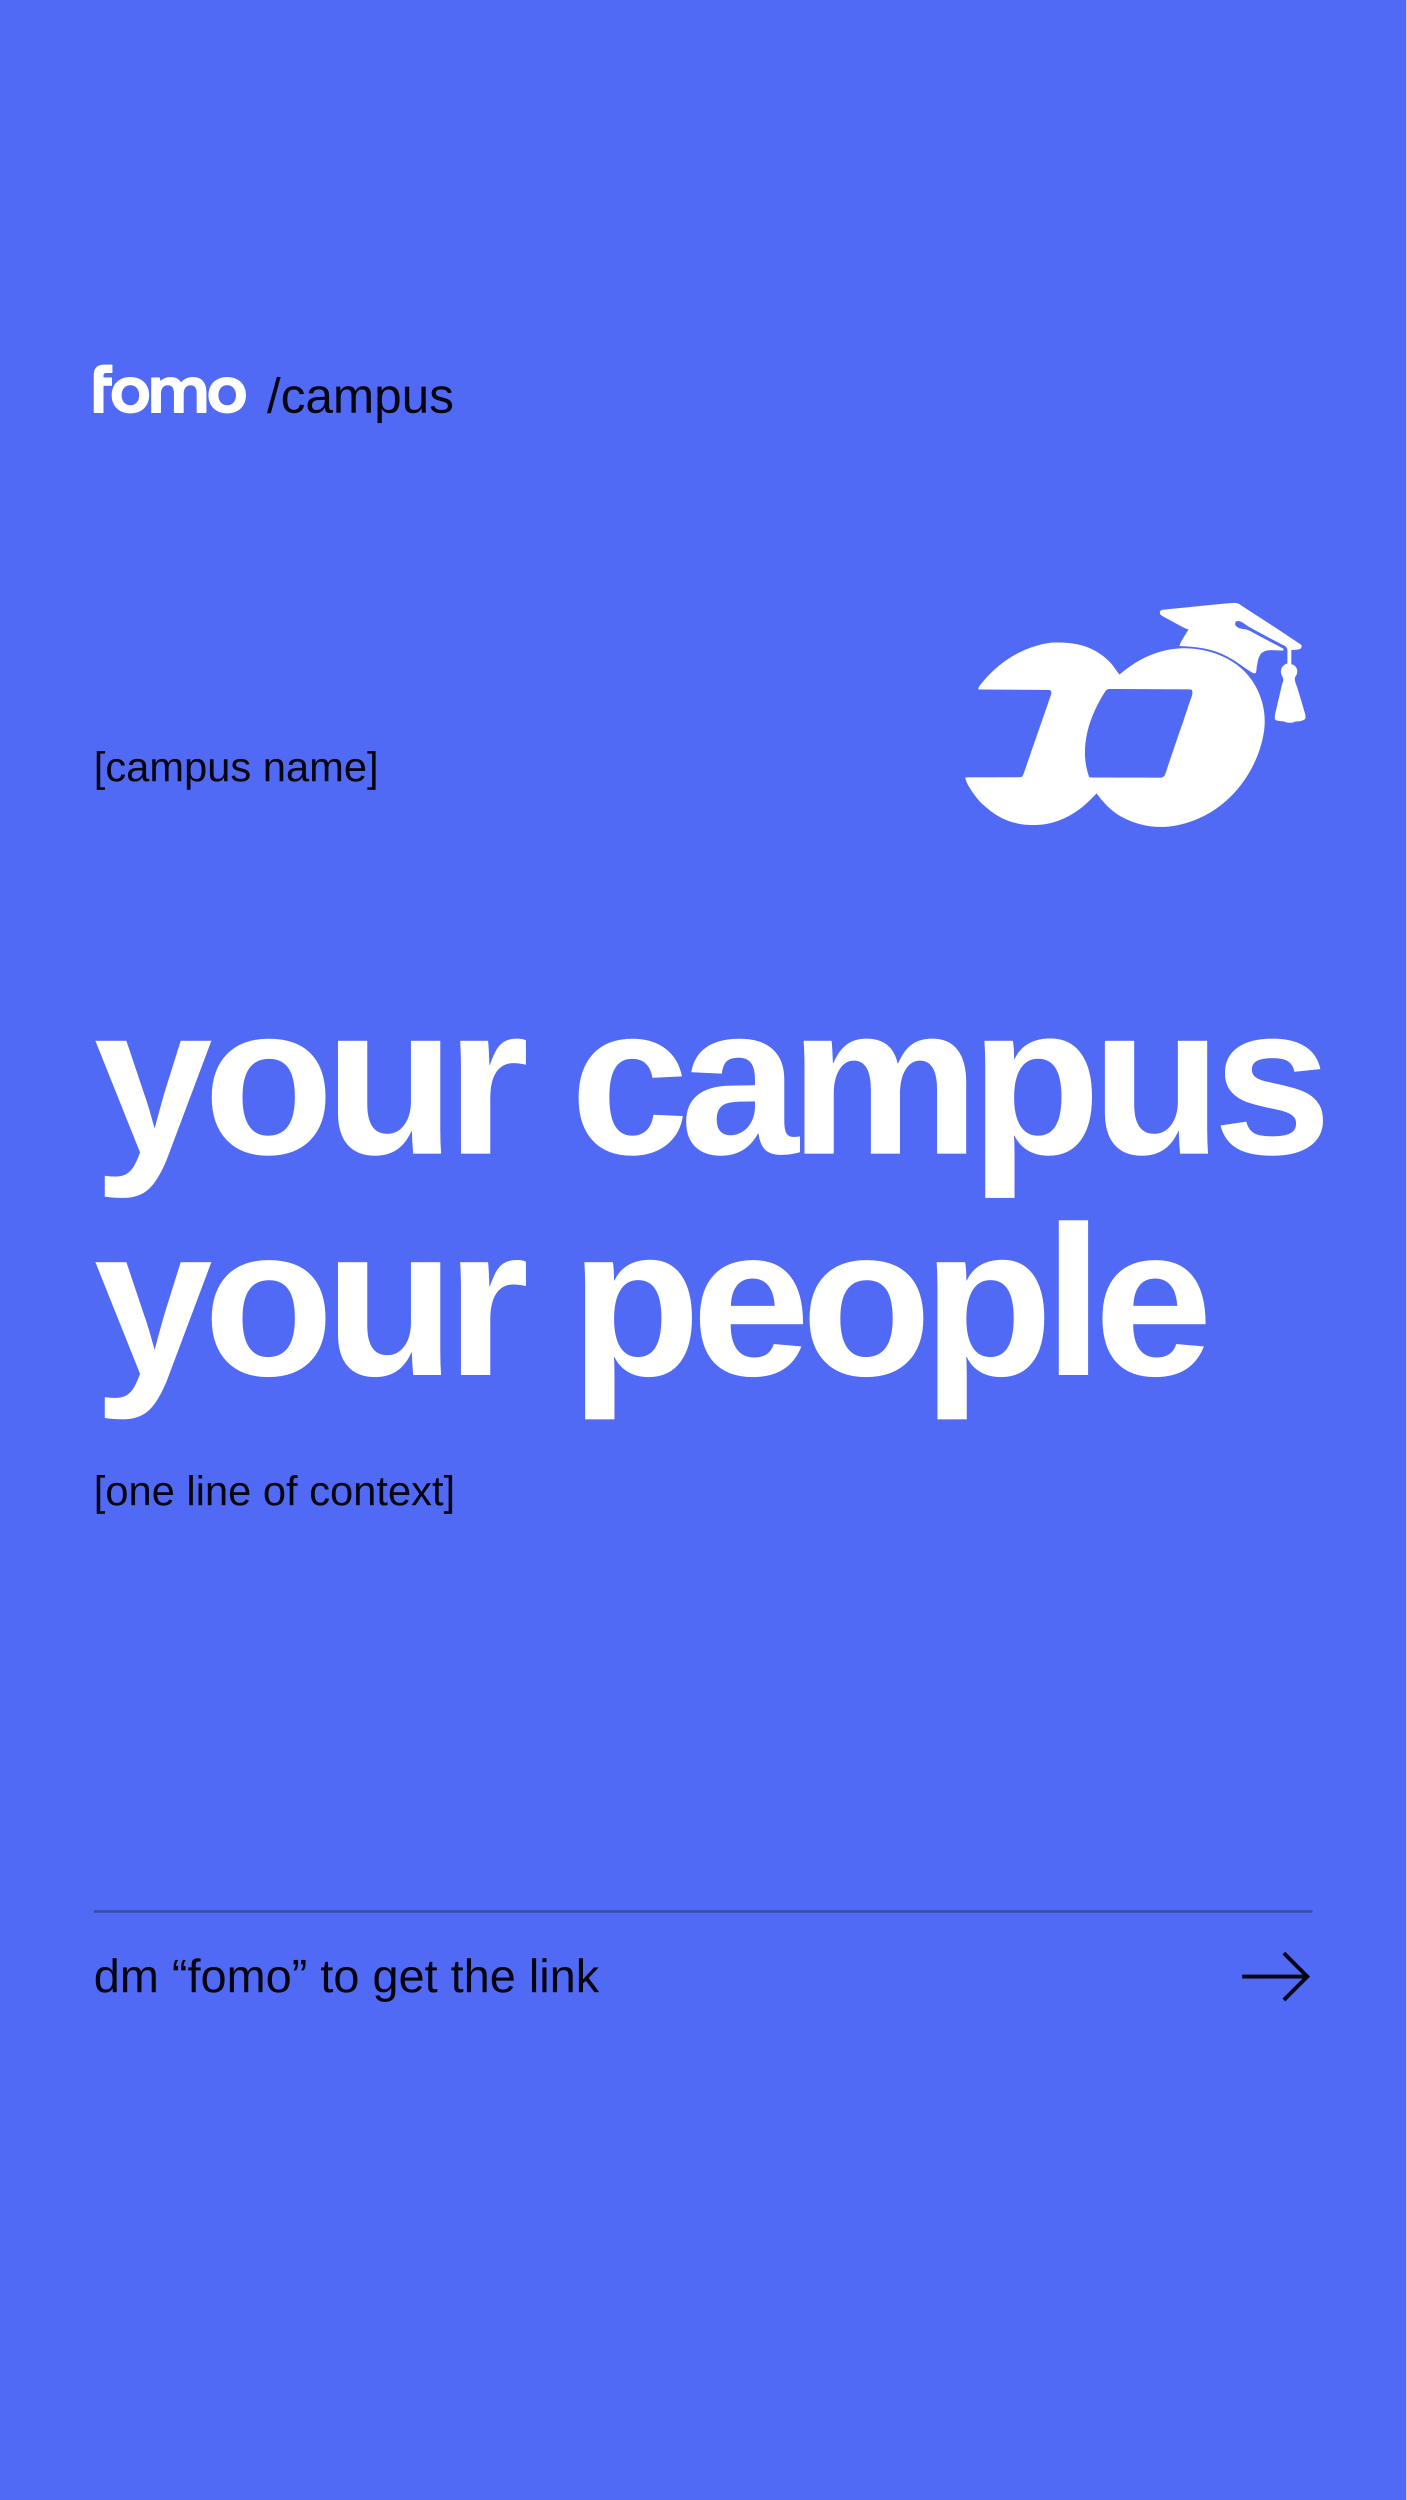
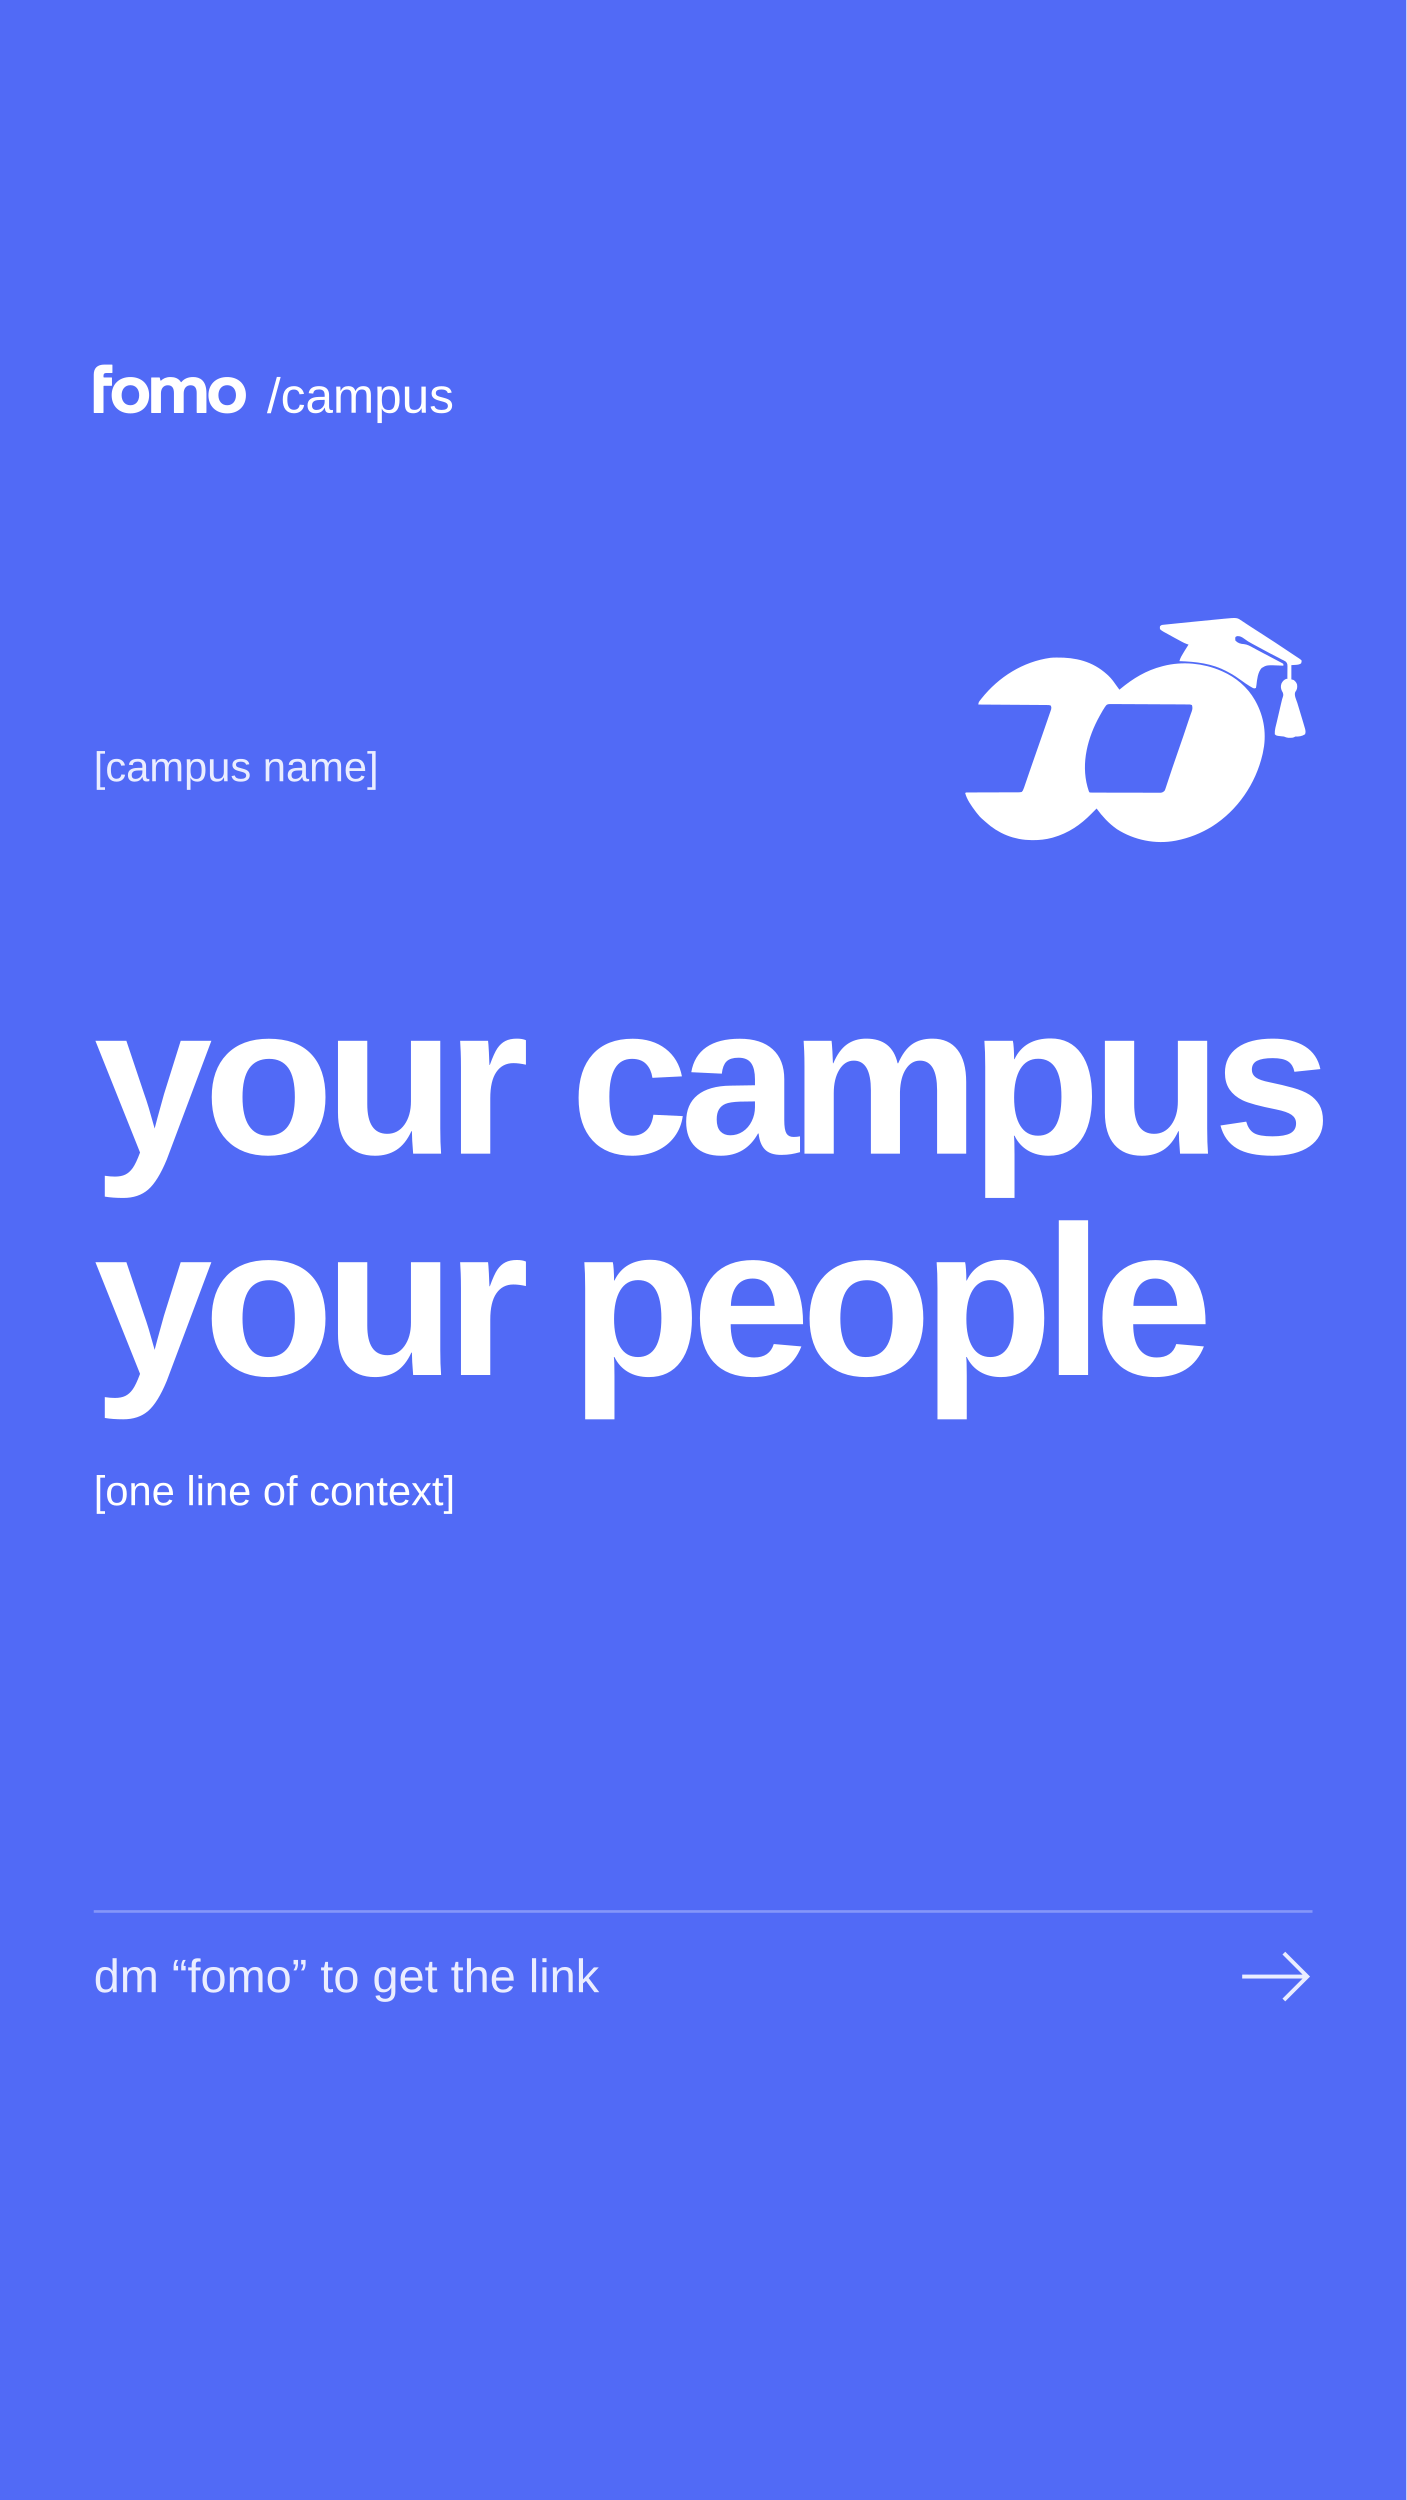
<svg xmlns="http://www.w3.org/2000/svg" xmlns:xlink="http://www.w3.org/1999/xlink" width="1080" height="1920" viewBox="0 0 1080 1920" role="img" aria-labelledby="title description">
  <defs>
    <style>text{font-family:Aeonik,Arial,sans-serif} .headline{font-size:164px;font-weight:700;letter-spacing:-7px} .label{font-size:32px;font-weight:500} .context{font-size:32px;font-weight:400}</style>
    <symbol id="fomo-campus-mark" viewBox="0 0 620 415">
      <g fill="currentColor" fill-rule="evenodd">
        <path d="M0 0 C0.381 0.25 0.381 0.25 2.306 1.515 C3.878 2.55 5.442 3.598 6.998 4.657 C9.732 6.515 12.509 8.298 15.292 10.079 C17.399 11.43 19.495 12.796 21.59 14.164 C24.88 16.307 28.187 18.422 31.504 20.523 C49.106 31.686 66.441 43.242 83.757 54.843 C87.17 57.13 90.585 59.413 94.013 61.676 C94.574 62.047 95.136 62.418 95.714 62.8 C97.17 63.763 98.628 64.722 100.087 65.682 C102.25 67.187 102.25 67.187 104.25 69.188 C104.125 71.688 104.125 71.688 103.25 74.188 C99.92 76.466 96.412 76.605 92.5 76.812 C91.469 76.874 91.469 76.874 86.25 77.188 C86.25 85.438 86.25 93.688 86.25 102.188 C87.57 102.517 88.89 102.847 90.25 103.188 C93.186 105.388 95.078 107.671 96.25 111.188 C96.961 116.546 96.293 120.019 93.027 124.352 C90.708 129.829 95.015 138.1 96.688 143.375 C99.934 153.769 103.084 164.192 106.126 174.648 C106.582 176.211 107.043 177.773 107.508 179.334 C108.163 181.539 108.804 183.747 109.441 185.957 C109.64 186.614 109.838 187.272 110.043 187.949 C111.102 191.689 111.539 194.473 110.25 198.188 C104.979 201.712 99.412 202.434 93.25 202.188 C92.944 202.349 92.944 202.349 91.395 203.164 C88.732 204.435 86.752 204.454 83.812 204.438 C82.886 204.443 81.959 204.448 81.004 204.453 C78.072 204.17 75.954 203.315 73.25 202.188 C71.039 201.879 71.039 201.879 68.875 201.75 C59.926 200.789 59.926 200.789 57.25 198.188 C56.676 190.935 59.254 183.051 60.902 176.047 C61.166 174.91 61.428 173.773 61.691 172.635 C62.238 170.271 62.788 167.908 63.343 165.546 C64.049 162.533 64.748 159.518 65.444 156.502 C66.114 153.6 66.79 150.698 67.465 147.797 C67.589 147.259 67.589 147.259 68.219 144.539 C70.17 136.237 70.17 136.237 71.436 132.618 C72.439 129.624 72.221 128.175 71.25 125.188 C70.734 124.259 70.219 123.331 69.688 122.375 C67.648 117.853 67.231 113.939 68.977 109.227 C71.014 105.3 73.119 103.036 77.25 101.188 C77.91 101.188 78.57 101.188 79.25 101.188 C79.33 97.308 79.35 93.434 79.317 89.554 C79.314 88.237 79.327 86.92 79.356 85.603 C79.581 74.805 79.581 74.805 76.586 71.166 C74.22 69.539 71.868 68.365 69.25 67.188 C67.39 66.189 65.532 65.186 63.676 64.18 C62.166 63.406 60.657 62.632 59.143 61.865 C56.393 60.469 53.652 59.054 50.91 57.641 C50.353 57.354 49.796 57.067 49.223 56.772 C41.778 52.927 34.443 48.882 27.102 44.844 C24.172 43.233 21.236 41.643 18.273 40.094 C12.833 37.246 7.855 34.277 3.02 30.48 C-0.601 27.835 -4.037 26.039 -8.625 26.438 C-10.75 27.188 -10.75 27.188 -11.75 28.188 C-12.125 31 -12.125 31 -11.75 34.188 C-7.513 38.673 -2.735 40.104 3.273 40.398 C9.259 41.042 13.924 43.743 19.125 46.625 C20.657 47.45 22.189 48.275 23.722 49.099 C25.262 49.929 26.798 50.767 28.334 51.605 C31.714 53.44 35.119 55.223 38.531 56.998 C41.6 58.598 44.657 60.22 47.714 61.844 C50.058 63.086 52.407 64.318 54.756 65.549 C57.322 66.898 59.879 68.263 62.438 69.625 C62.925 69.879 62.925 69.879 65.395 71.166 C66.289 71.646 67.184 72.126 68.105 72.621 C68.906 73.044 69.707 73.468 70.532 73.904 C71.099 74.328 71.666 74.751 72.25 75.188 C72.25 76.177 72.25 77.168 72.25 78.188 C71.151 78.125 70.052 78.063 68.92 77.999 C43.085 76.883 43.085 76.883 34.25 82.188 C27.439 89.664 26.212 102.172 25.144 111.841 C24.906 113.925 24.906 113.925 24.25 117.188 C21.25 118.188 21.25 118.188 18.527 116.992 C17.406 116.363 16.294 115.718 15.188 115.062 C14.58 114.71 13.972 114.357 13.346 113.994 C8.089 110.861 3.173 107.315 -1.75 103.688 C-9.148 98.237 -16.625 93.466 -24.75 89.188 C-25.316 88.881 -25.883 88.575 -26.466 88.259 C-52.526 74.198 -80.598 71.188 -109.75 70.188 C-108.162 64.183 -104.98 59.26 -101.75 54 C-101.203 53.098 -100.657 52.197 -100.094 51.268 C-95.861 44.3 -95.861 44.3 -93.75 41.188 C-94.612 40.923 -95.473 40.659 -96.361 40.387 C-99.744 39.256 -102.842 37.695 -105.969 35.992 C-106.545 35.683 -107.121 35.375 -107.714 35.056 C-109.562 34.063 -111.406 33.063 -113.25 32.062 C-114.516 31.379 -115.782 30.696 -117.048 30.013 C-123.518 26.517 -129.979 23.004 -136.375 19.375 C-136.646 19.222 -136.646 19.222 -138.018 18.447 C-140.228 17.172 -141.932 16.005 -143.75 14.188 C-144 11.688 -144 11.688 -143.75 9.188 C-141.368 6.806 -140.56 6.841 -137.29 6.505 C-136.35 6.404 -135.41 6.303 -134.442 6.199 C-133.924 6.148 -133.924 6.148 -131.301 5.891 C-130.209 5.776 -129.117 5.662 -127.991 5.545 C-124.98 5.23 -121.968 4.927 -118.955 4.627 C-116.426 4.374 -113.899 4.115 -111.371 3.855 C-103.213 3.02 -95.052 2.208 -86.891 1.4 C-84.737 1.186 -82.584 0.972 -80.43 0.757 C-71.143 -0.17 -61.855 -1.084 -52.566 -1.986 C-50.513 -2.186 -48.46 -2.388 -46.408 -2.591 C-43.148 -2.912 -39.887 -3.226 -36.627 -3.536 C-34.875 -3.703 -33.123 -3.877 -31.372 -4.051 C-8.751 -6.169 -8.751 -6.169 0 0 Z " fill="currentColor" transform="translate(496.75,16.8125)" id="graduation-cap" />
        <path d="M0 0 C0.334 -0.005 0.334 -0.005 2.026 -0.03 C35.306 -0.419 64.488 6.477 89.801 29.238 C90.184 29.581 90.184 29.581 92.125 31.312 C98.284 37.128 102.994 43.789 107.761 50.741 C109.059 52.61 110.417 54.431 111.801 56.238 C112.456 55.693 113.11 55.148 113.785 54.586 C135.692 36.436 158.906 22.309 186.801 15.238 C187.536 15.044 188.272 14.849 189.029 14.648 C222.008 6.26 258.766 9.745 289.801 23.238 C290.489 23.536 291.178 23.833 291.887 24.14 C315.49 34.578 335.991 51.705 348.801 74.238 C349.161 74.872 349.521 75.506 349.893 76.159 C365.526 104.281 369.958 135.83 362.801 167.238 C362.629 167.999 362.458 168.76 362.281 169.544 C350.348 221.049 318.521 267.61 273.594 295.941 C254.204 307.791 234.057 315.773 211.801 320.238 C211.502 320.298 211.502 320.298 209.992 320.602 C174.894 327.278 137.487 319.563 107.488 300.426 C93.103 290.303 82.155 278.326 71.801 264.238 C68.857 267.165 65.943 270.117 63.051 273.094 C43.793 292.806 22.475 307.371 -4.262 314.988 C-4.609 315.088 -4.609 315.088 -6.369 315.591 C-17.371 318.551 -28.393 319.631 -39.762 319.613 C-40.365 319.613 -40.969 319.612 -41.591 319.612 C-72.15 319.486 -100.351 308.257 -122.715 287.512 C-124.06 286.281 -125.416 285.061 -126.829 283.909 C-131.425 280.147 -135.019 276.047 -138.574 271.301 C-138.854 270.931 -138.854 270.931 -140.267 269.058 C-147.312 259.582 -155.16 248.829 -158.199 237.238 C-157.199 236.238 -157.199 236.238 -155.554 236.114 C-155.195 236.114 -155.195 236.114 -153.379 236.114 C-152.557 236.111 -151.735 236.109 -150.889 236.106 C-149.981 236.108 -149.073 236.11 -148.137 236.112 C-147.662 236.111 -147.662 236.111 -145.255 236.107 C-143.182 236.103 -141.109 236.101 -139.036 236.1 C-134.637 236.097 -130.239 236.075 -125.84 236.055 C-117.64 236.017 -109.441 235.985 -101.241 235.988 C-95.547 235.99 -89.853 235.965 -84.159 235.926 C-81.984 235.915 -79.81 235.914 -77.635 235.922 C-74.596 235.931 -71.559 235.91 -68.52 235.882 C-67.616 235.892 -66.712 235.902 -65.781 235.913 C-63.48 235.874 -61.431 235.795 -59.199 235.238 C-57.222 232.975 -57.222 232.975 -56.199 230.238 C-56.049 229.877 -56.049 229.877 -55.287 228.046 C-55.034 227.307 -54.781 226.568 -54.52 225.807 C-54.225 224.954 -53.929 224.101 -53.625 223.222 C-53.313 222.303 -53.001 221.384 -52.68 220.438 C-52.345 219.467 -52.01 218.496 -51.665 217.495 C-50.567 214.307 -49.477 211.116 -48.387 207.926 C-47.618 205.689 -46.848 203.452 -46.078 201.216 C-45.688 200.085 -45.299 198.955 -44.91 197.824 C-44.717 197.263 -44.523 196.703 -44.324 196.125 C-43.737 194.417 -43.149 192.708 -42.562 191 C-39.445 181.928 -36.273 172.877 -33.085 163.829 C-30.438 156.305 -27.818 148.772 -25.199 141.238 C-25.01 140.693 -25.01 140.693 -24.05 137.935 C-21.733 131.275 -19.426 124.611 -17.137 117.941 C-16.101 114.925 -15.062 111.911 -14.015 108.9 C-12.847 105.543 -11.696 102.18 -10.547 98.816 C-10.192 97.805 -9.838 96.793 -9.473 95.751 C-9.315 95.284 -9.315 95.284 -8.516 92.923 C-8.236 92.111 -7.956 91.299 -7.668 90.462 C-7.144 87.979 -7.261 86.586 -8.199 84.238 C-10.694 82.991 -12.393 83.1 -15.185 83.08 C-16.24 83.07 -17.294 83.06 -18.381 83.05 C-19.554 83.044 -20.727 83.039 -21.901 83.033 C-23.133 83.023 -24.364 83.013 -25.596 83.003 C-28.945 82.976 -32.294 82.955 -35.643 82.935 C-39.141 82.913 -42.639 82.886 -46.137 82.859 C-52.764 82.809 -59.39 82.764 -66.016 82.721 C-73.559 82.672 -81.102 82.617 -88.645 82.561 C-104.163 82.447 -119.681 82.341 -135.199 82.238 C-135.199 78.256 -133.316 76.355 -130.949 73.363 C-130.725 73.077 -130.725 73.077 -129.591 71.629 C-99.67 33.987 -57.047 7.132 -9.063 0.45 C-6.043 0.107 -3.037 0.037 0 0 Z M85.796 87.473 C85.467 88.055 85.139 88.638 84.801 89.238 C84.204 90.127 83.608 91.016 82.993 91.931 C81.328 94.816 79.668 97.702 78.051 100.613 C77.748 101.154 77.446 101.696 77.135 102.253 C56.446 139.508 44.401 184.136 55.855 226.273 C58.318 234.756 58.318 234.756 59.801 236.238 C61.436 236.341 63.077 236.373 64.716 236.379 C65.248 236.382 65.248 236.382 67.94 236.396 C69.13 236.397 70.319 236.398 71.509 236.399 C72.754 236.404 73.999 236.409 75.244 236.414 C78.634 236.428 82.025 236.434 85.415 236.438 C87.533 236.441 89.65 236.446 91.767 236.45 C98.388 236.464 105.009 236.473 111.629 236.477 C119.278 236.482 126.927 236.499 134.576 236.528 C140.483 236.55 146.39 236.56 152.298 236.561 C155.828 236.562 159.358 236.568 162.889 236.586 C166.21 236.602 169.532 236.605 172.854 236.596 C174.073 236.595 175.292 236.599 176.511 236.609 C178.175 236.622 179.84 236.614 181.505 236.606 C181.971 236.607 181.971 236.607 184.328 236.61 C187.274 236.167 188.63 235.243 190.801 233.238 C191.826 231.269 191.826 231.269 192.577 228.99 C192.87 228.127 193.162 227.263 193.463 226.373 C193.766 225.431 194.07 224.49 194.383 223.52 C194.714 222.531 195.045 221.542 195.385 220.524 C196.286 217.828 197.174 215.128 198.058 212.427 C198.991 209.588 199.939 206.754 200.887 203.919 C201.273 202.767 201.658 201.614 202.044 200.462 C202.235 199.888 202.427 199.315 202.624 198.725 C203.21 196.972 203.793 195.219 204.377 193.465 C207.713 183.444 211.177 173.469 214.683 163.506 C220.927 145.762 227.018 127.969 232.861 110.088 C233.957 106.744 235.087 103.418 236.28 100.107 C236.399 99.771 236.399 99.771 237.001 98.067 C237.451 96.798 237.911 95.532 238.385 94.271 C239.795 90.248 239.98 87.345 238.801 83.238 C236.124 81.9 234.056 82.094 231.058 82.071 C230.464 82.065 229.871 82.059 229.259 82.053 C227.261 82.035 225.264 82.024 223.267 82.014 C221.838 82.002 220.409 81.991 218.98 81.979 C214.279 81.943 209.579 81.917 204.879 81.895 C204.079 81.891 203.28 81.887 202.456 81.883 C194.917 81.846 187.378 81.815 179.839 81.793 C170.194 81.766 160.549 81.715 150.904 81.633 C144.124 81.577 137.344 81.548 130.563 81.539 C126.512 81.533 122.463 81.515 118.413 81.468 C114.601 81.424 110.79 81.413 106.977 81.428 C105.58 81.428 104.183 81.416 102.786 81.39 C90.014 81.172 90.014 81.172 85.796 87.473 Z " fill="currentColor" transform="translate(170.1992,80.76172)" id="fomo-eyes" />
      </g>
    </symbol>
    <symbol id="fomo-wordmark" viewBox="0 0 352 113" fill="none">
      <path d="M0.003 23.325C0.003 8.468 7.991 0 24.923 0H42.105C42.675 0 43.134 0.46 43.134 1.029V18.462C43.134 19.031 42.675 19.49 42.105 19.49H28.757C24.443 19.49 22.526 21.408 22.526 25.561V28.685C22.526 29.255 22.985 29.714 23.555 29.714H41.076C41.646 29.714 42.105 30.174 42.105 30.743V48.014C42.105 48.584 41.646 49.043 41.076 49.043H23.555C22.985 49.043 22.526 49.503 22.526 50.072V110.797C22.526 111.366 22.066 111.826 21.497 111.826H1.029C0.46 111.826 0 111.366 0 110.797V23.325H0.003Z" fill="currentColor" />
      <path d="M41.381 70.769C41.381 45.528 58.636 28.757 84.673 28.757C110.711 28.757 127.965 45.531 127.965 70.769C127.965 96.008 110.711 112.782 84.673 112.782C58.636 112.782 41.381 96.008 41.381 70.769ZM104.959 70.769C104.959 57.192 97.291 47.606 84.67 47.606C72.049 47.606 64.384 57.192 64.384 70.769C64.384 84.347 72.052 93.933 84.67 93.933C97.287 93.933 104.959 84.347 104.959 70.769Z" fill="currentColor" />
      <path d="M260.369 65.978V110.796C260.369 111.366 259.909 111.825 259.34 111.825H238.872C238.302 111.825 237.843 111.366 237.843 110.796V65.817C237.843 53.995 233.371 47.767 223.785 47.767C214.199 47.767 207.491 54.794 207.81 67.415V110.796C207.81 111.366 207.35 111.825 206.781 111.825H186.313C185.744 111.825 185.284 111.366 185.284 110.796V65.817C185.284 53.995 180.812 47.767 171.065 47.767C161.318 47.767 155.251 55.117 155.251 66.616V110.796C155.251 111.366 154.792 111.825 154.222 111.825H133.754C133.185 111.825 132.725 111.366 132.725 110.796V30.746C132.725 30.177 133.185 29.717 133.754 29.717H151.571C152.044 29.717 152.456 30.039 152.569 30.495L154.088 36.58C154.246 37.211 155.028 37.447 155.501 37.002C160.183 32.615 166.476 28.757 177.451 28.757C186.961 28.757 195.882 31.703 201.246 40.284C201.565 40.791 202.281 40.836 202.652 40.362C208.307 33.136 217.317 28.757 229.687 28.757C245.662 28.757 260.358 37.063 260.358 65.978H260.369Z" fill="currentColor" />
      <path d="M265.029 70.769C265.029 45.528 282.284 28.757 308.321 28.757C334.359 28.757 351.613 45.531 351.613 70.769C351.613 96.008 334.359 112.782 308.321 112.782C282.284 112.782 265.029 96.008 265.029 70.769ZM328.607 70.769C328.607 57.192 320.939 47.606 308.318 47.606C295.697 47.606 288.032 57.192 288.032 70.769C288.032 84.347 295.7 93.933 308.318 93.933C320.935 93.933 328.607 84.347 328.607 70.769Z" fill="currentColor" />
    </symbol>
  </defs>
  <g id="background">
    <rect width="1080" height="1920" fill="#516AF6" />
  </g>
  <g id="brand" color="#FFFFFF">
    <use href="#fomo-wordmark" xlink:href="#fomo-wordmark" x="72" y="280" width="117" height="37.560" />
-     <text x="205" y="317" fill="#060510" font-size="38" font-weight="500">/campus</text>
-     <use href="#fomo-campus-mark" xlink:href="#fomo-campus-mark" x="736" y="458" width="272" height="182.065" />
+     <text x="205" y="317" fill="#FFFFFF" font-size="38" font-weight="500">/campus</text>
+     <use href="#fomo-campus-mark" xlink:href="#fomo-campus-mark" x="736" y="458" width="272" height="205.227" />
  </g>
  <g id="editable-message">
-     <text x="72" y="600" class="label" fill="#060510">[campus name]</text>
+     <text x="72" y="600" class="label" fill="#EAEDFF">[campus name]</text>
    <text x="72" y="886" class="headline" fill="#FFFFFF">your campus</text>
    <text x="72" y="1056" class="headline" fill="#FFFFFF">your people</text>
-     <text x="72" y="1156" class="context" fill="#060510">[one line of context]</text>
+     <text x="72" y="1156" class="context" fill="#FFFFFF">[one line of context]</text>
  </g>
  <g id="editable-call-to-action">
-     <path d="M72 1468 H1008" stroke="#060510" stroke-opacity=".3" stroke-width="2" />
-     <text x="72" y="1530" fill="#060510" font-size="36" font-weight="500">dm “fomo” to get the link</text>
-     <path d="M954 1518 H1004 M986 1500 L1004 1518 L986 1536" fill="none" stroke="#060510" stroke-width="3" />
+     <path d="M72 1468 H1008" stroke="#FFFFFF" stroke-opacity=".3" stroke-width="2" />
+     <text x="72" y="1530" fill="#EAEDFF" font-size="36" font-weight="500">dm “fomo” to get the link</text>
+     <path d="M954 1518 H1004 M986 1500 L1004 1518 L986 1536" fill="none" stroke="#EAEDFF" stroke-width="3" />
  </g>
</svg>
